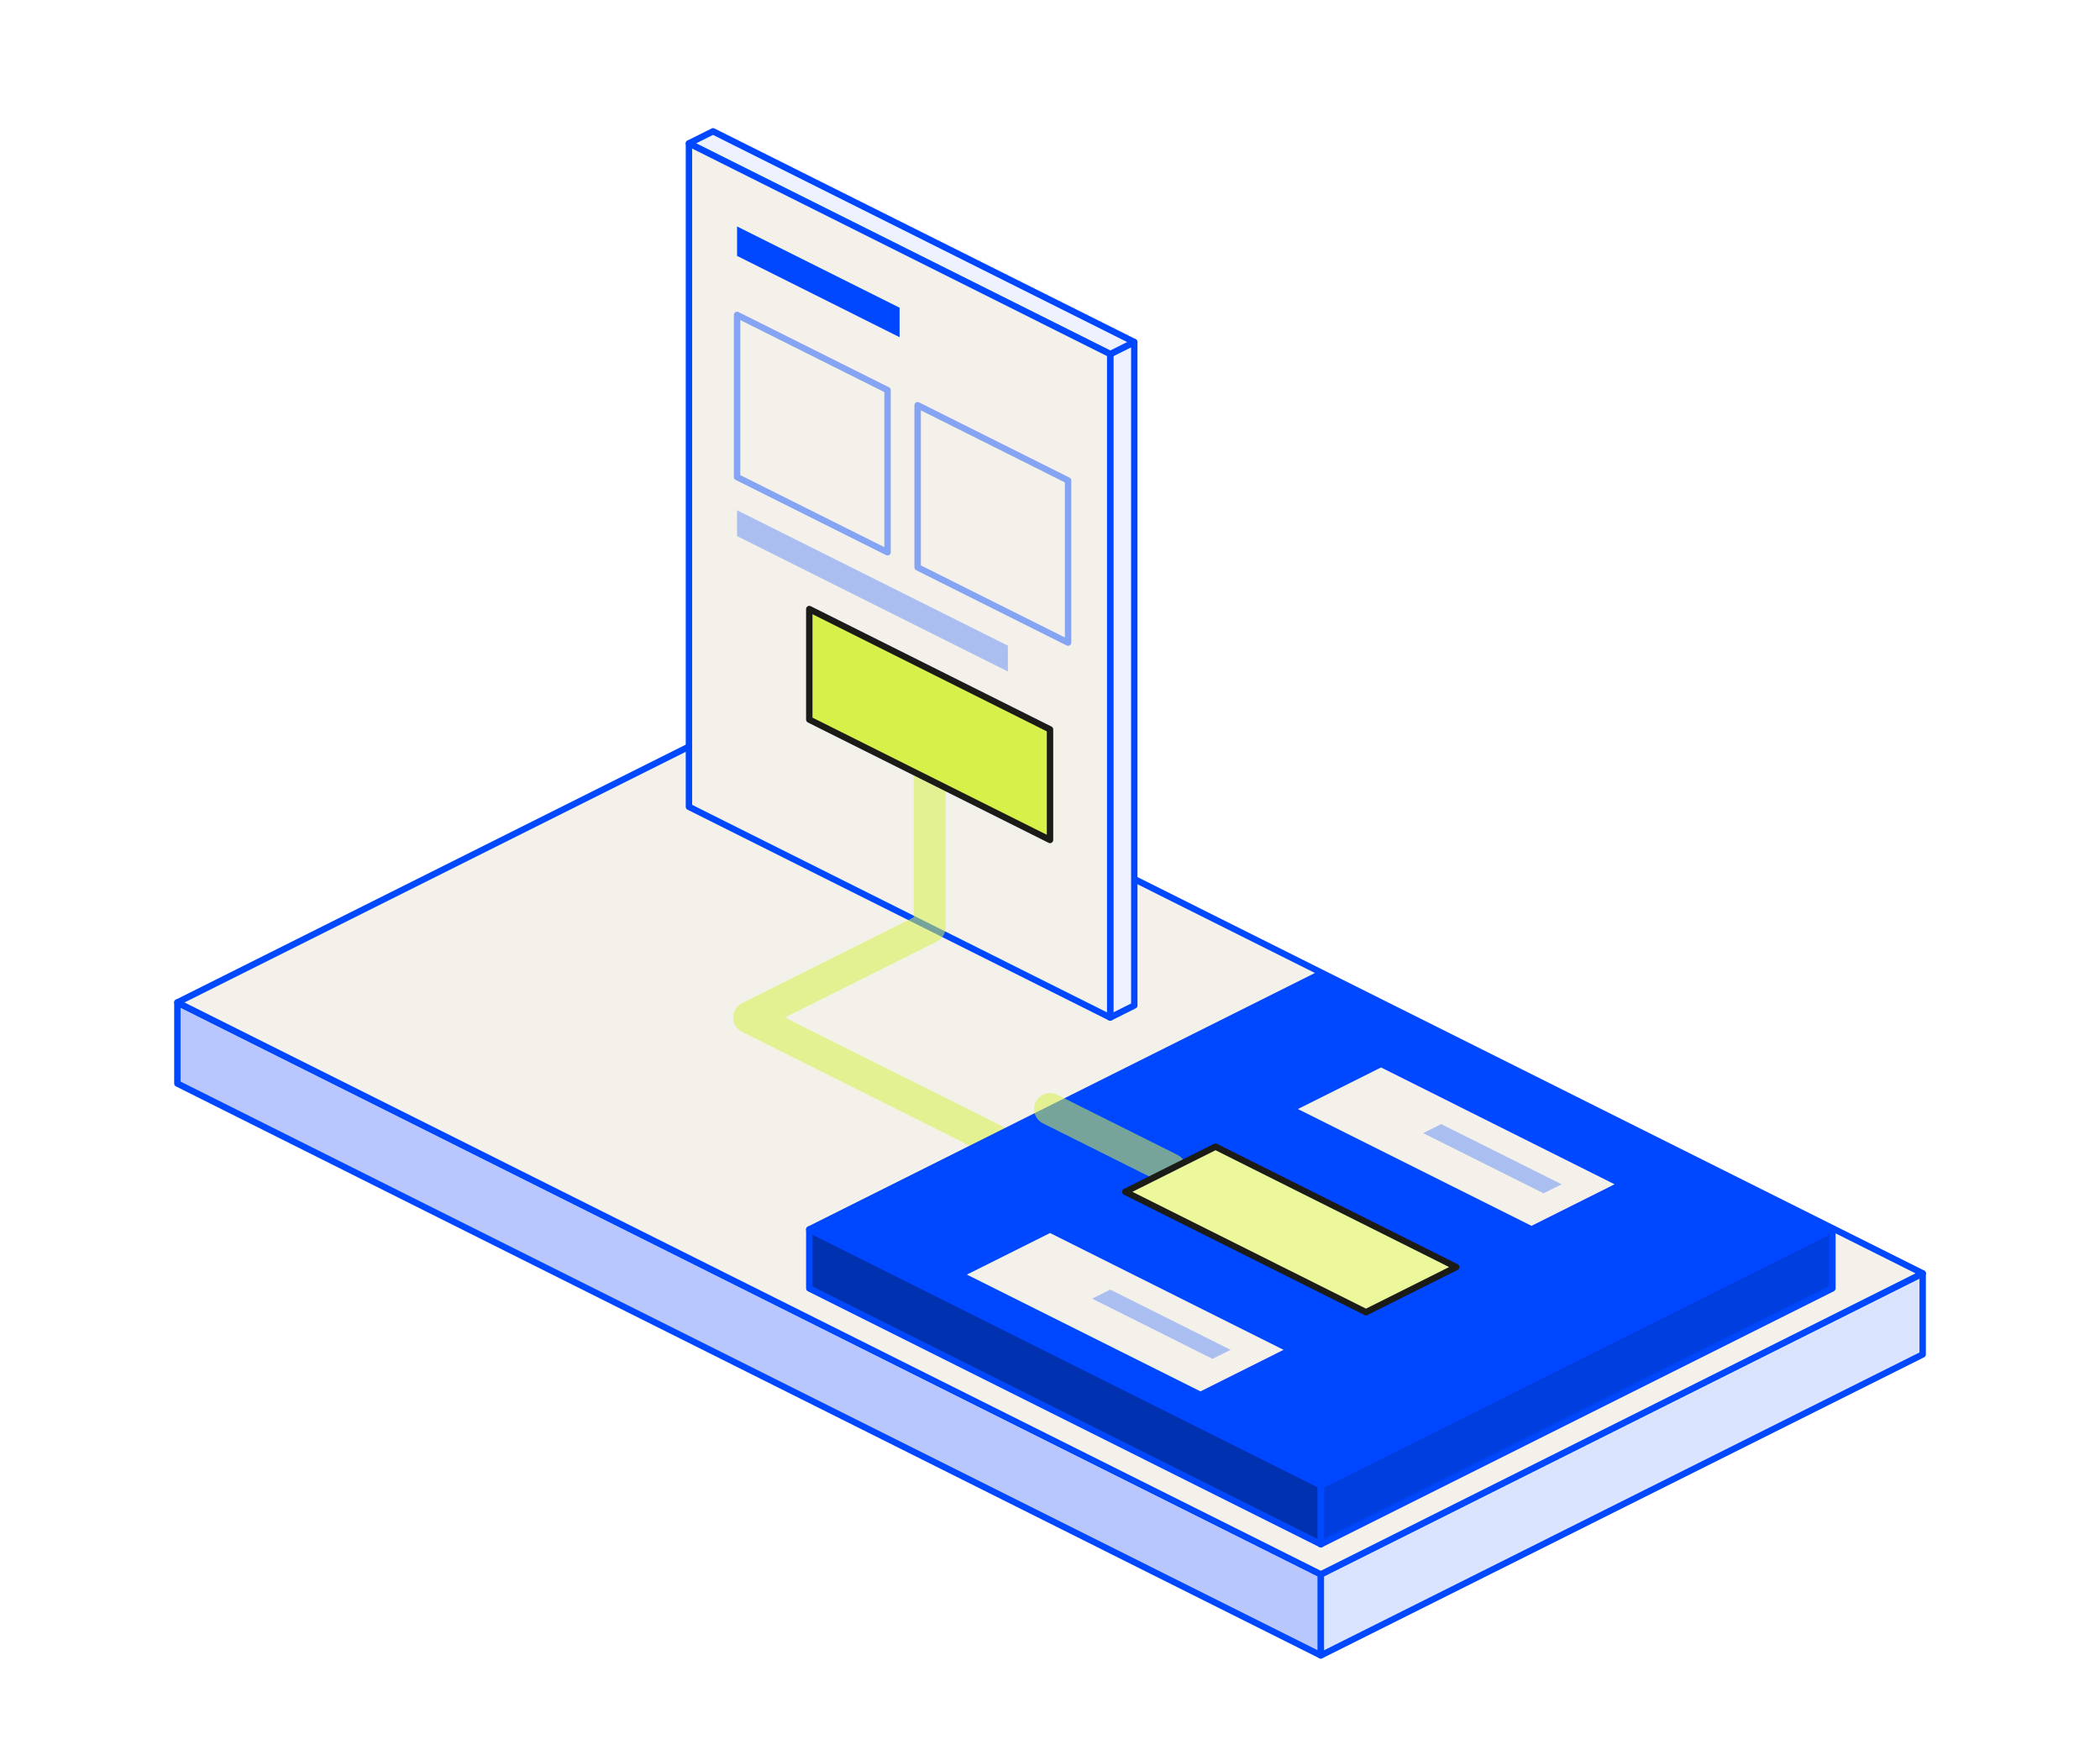
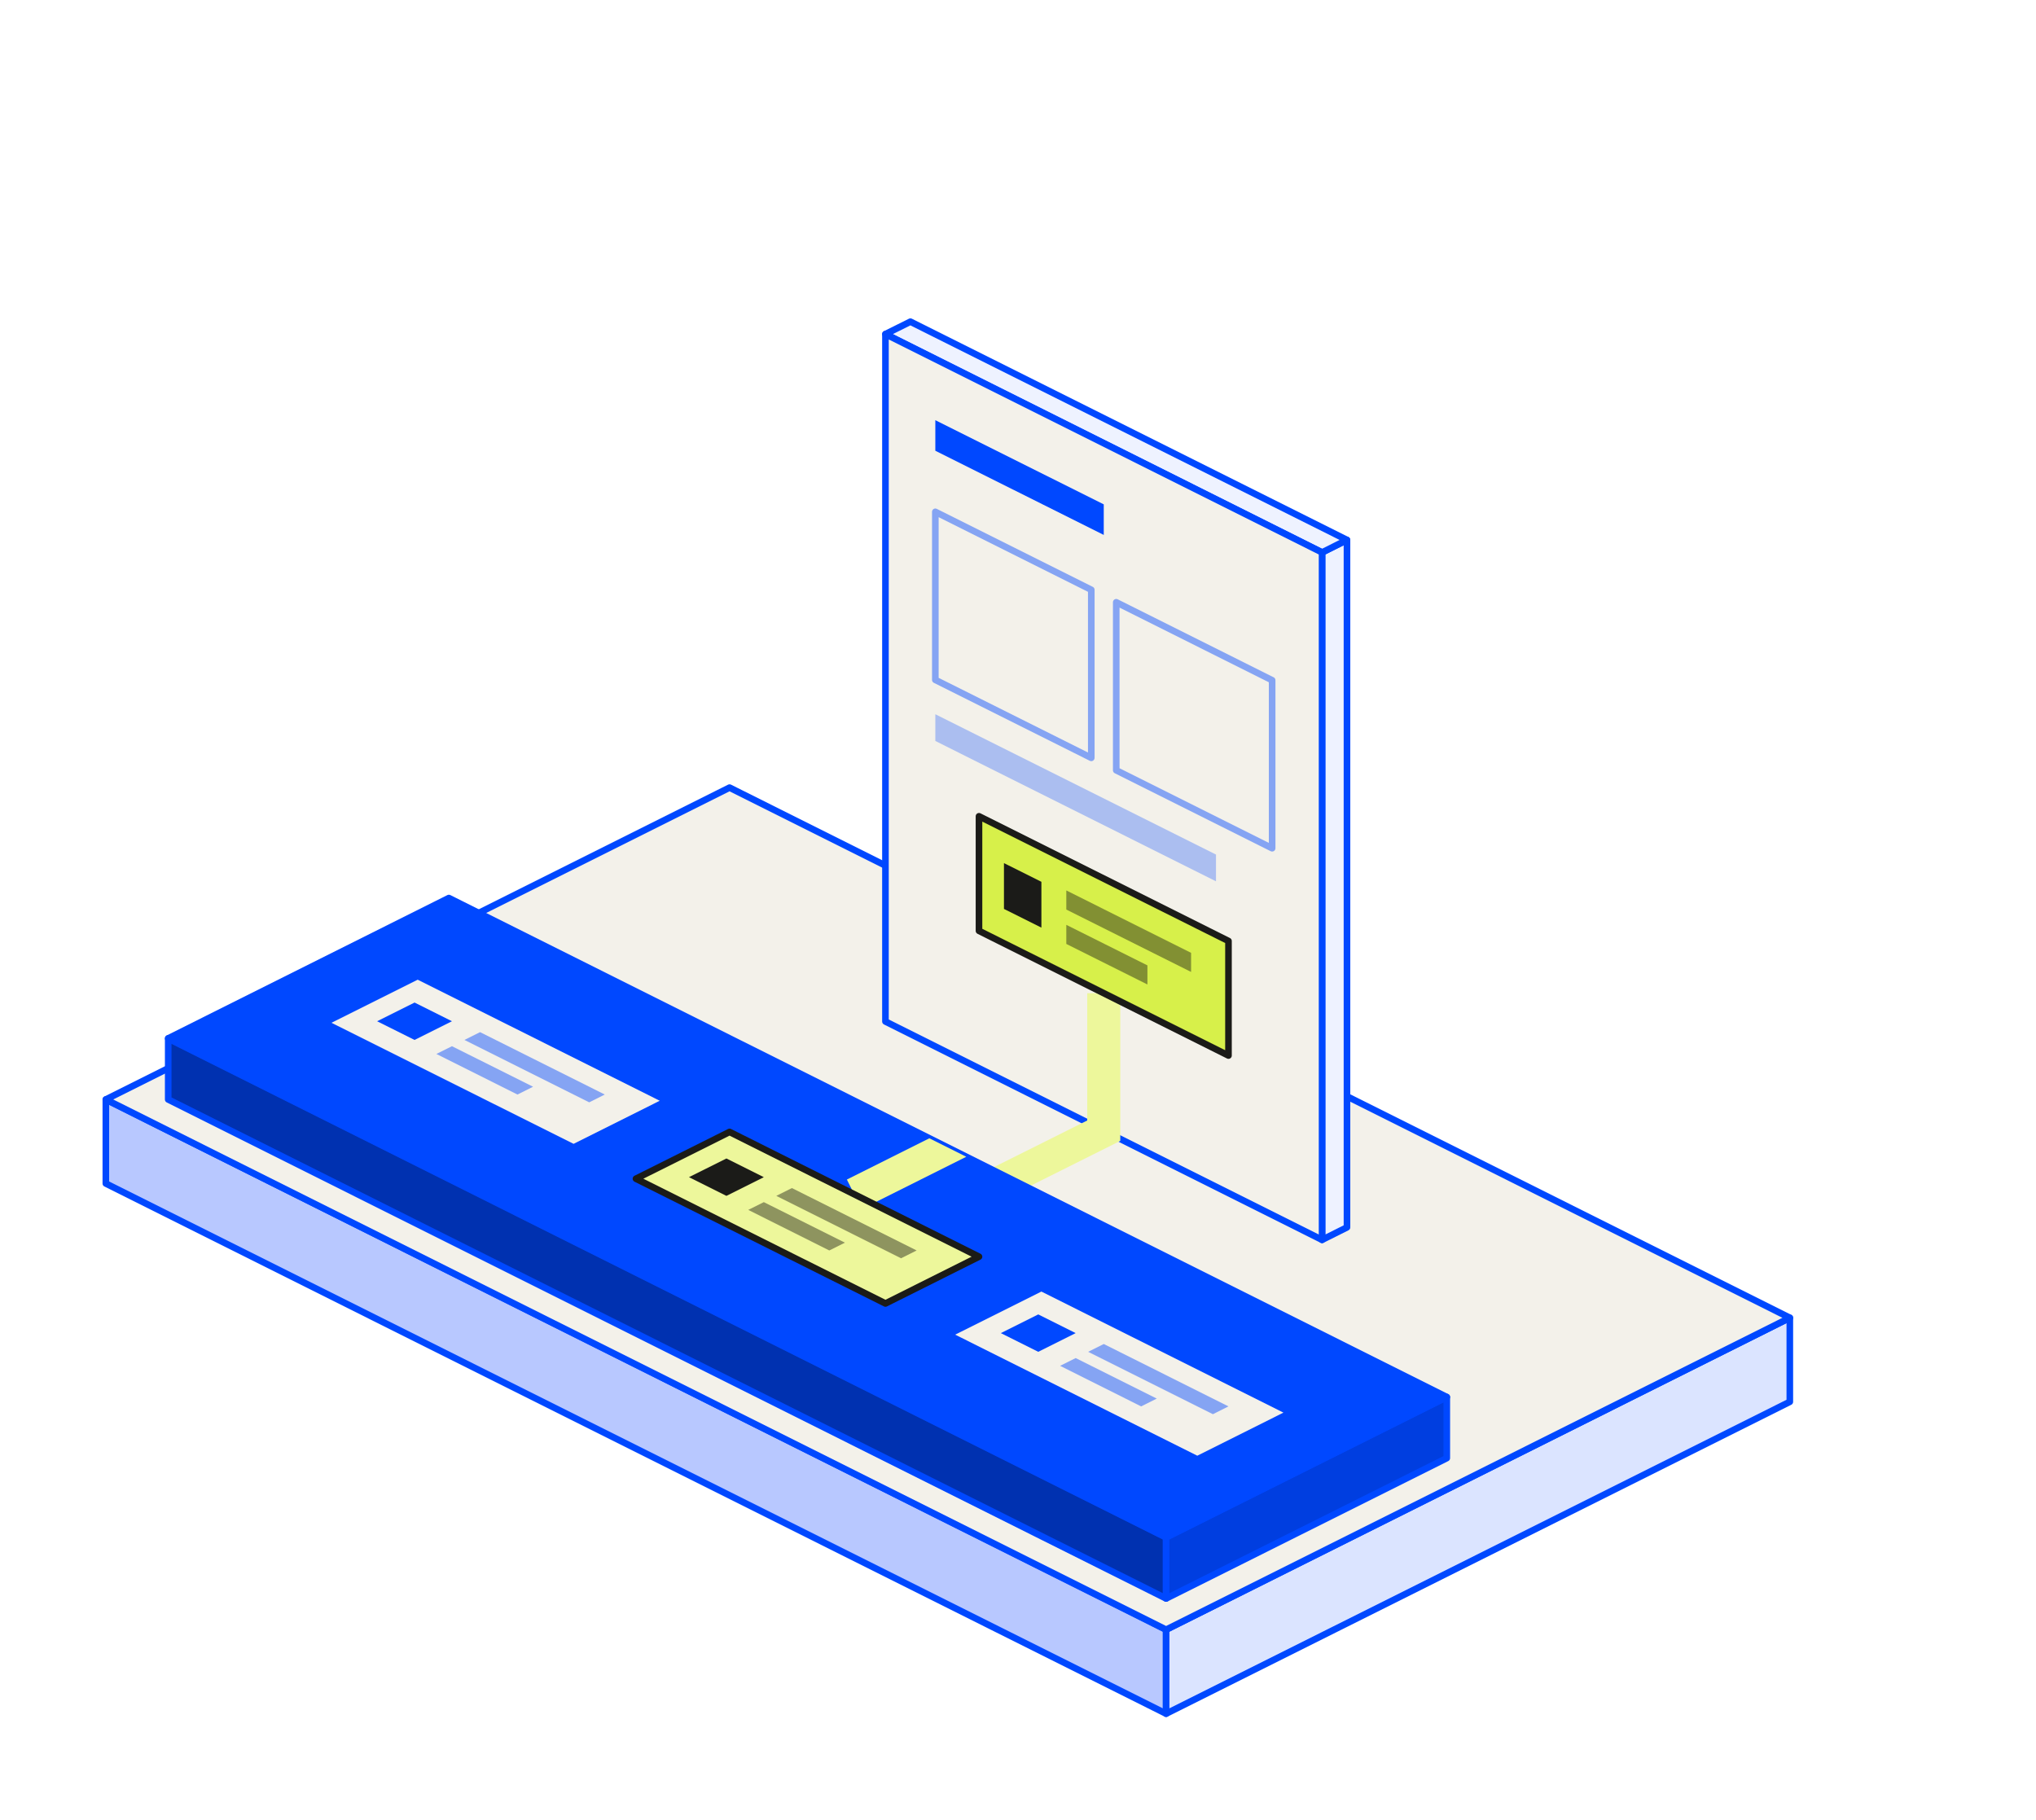
- <svg xmlns="http://www.w3.org/2000/svg" viewBox="548.2 182.2 493.47 412.52" width="493" height="413" aria-hidden="true">
-   <polygon points="858.58,570.72 589.88,436.35 589.88,417.3 858.58,551.67" fill="#B8C8FF" stroke="#0048FF" stroke-width="1.5" stroke-linejoin="round" stroke-linecap="round" vector-effect="non-scaling-stroke" />
+ <svg xmlns="http://www.w3.org/2000/svg" viewBox="594.17 182.2 461.65 412.52" width="462" height="413" aria-hidden="true">
+   <defs>
+     <clipPath id="c-order-reads-clip0">
+       <polygon points="922.22,498.92 695.95,385.76 632.31,417.59 858.58,530.74" />
+     </clipPath>
+   </defs>
+   <polygon points="858.58,570.72 618.17,450.5 618.17,431.44 858.58,551.67" fill="#B8C8FF" stroke="#0048FF" stroke-width="1.5" stroke-linejoin="round" stroke-linecap="round" vector-effect="non-scaling-stroke" />
  <polygon points="1000,500 858.58,570.72 858.58,551.67 1000,480.95" fill="#DBE4FF" stroke="#0048FF" stroke-width="1.5" stroke-linejoin="round" stroke-linecap="round" vector-effect="non-scaling-stroke" />
-   <polygon points="1000,480.95 731.3,346.58 589.88,417.3 858.58,551.67" fill="#F3F1EA" stroke="#0048FF" stroke-width="1.5" stroke-linejoin="round" stroke-linecap="round" vector-effect="non-scaling-stroke" />
-   <polygon points="814.74,418.01 809.08,420.84 809.08,264.96 814.74,262.13" fill="#EEF2FF" stroke="#0048FF" stroke-width="1.5" stroke-linejoin="round" stroke-linecap="round" vector-effect="non-scaling-stroke" />
-   <polygon points="814.74,262.13 715.75,212.62 710.09,215.45 809.08,264.96" fill="#EEF2FF" stroke="#0048FF" stroke-width="1.5" stroke-linejoin="round" stroke-linecap="round" vector-effect="non-scaling-stroke" />
-   <polygon points="809.08,420.84 710.09,371.33 710.09,215.45 809.08,264.96" fill="#F3F1EA" stroke="#0048FF" stroke-width="1.5" stroke-linejoin="round" stroke-linecap="round" vector-effect="non-scaling-stroke" />
-   <polygon points="721.4,241.89 759.59,260.99 759.59,254.06 721.4,234.97" fill="#0048FF" />
-   <polygon points="721.4,293.85 756.76,311.53 756.76,273.43 721.4,255.75" fill="#F3F1EA" stroke="rgba(0,72,255,0.45)" stroke-width="1.5" stroke-linejoin="round" stroke-linecap="round" vector-effect="non-scaling-stroke" />
-   <polygon points="763.83,315.07 799.18,332.75 799.18,294.65 763.83,276.97" fill="#F3F1EA" stroke="rgba(0,72,255,0.45)" stroke-width="1.5" stroke-linejoin="round" stroke-linecap="round" vector-effect="non-scaling-stroke" />
-   <polygon points="721.4,307.71 785.04,339.53 785.04,333.47 721.4,301.65" fill="rgba(0,72,255,0.3)" />
-   <polyline points="766.66,364.98 766.66,399.62 724.23,420.84 794.94,456.2" fill="none" stroke="#D7F04A" stroke-width="7.5" stroke-linejoin="round" stroke-linecap="round" vector-effect="non-scaling-stroke" stroke-opacity="0.55" />
-   <polygon points="858.58,544.6 738.37,484.48 738.37,470.63 858.58,530.74" fill="#0031B0" stroke="#0048FF" stroke-width="1.5" stroke-linejoin="round" stroke-linecap="round" vector-effect="non-scaling-stroke" />
-   <polygon points="978.79,484.48 858.58,544.6 858.58,530.74 978.79,470.63" fill="#003EE0" stroke="#0048FF" stroke-width="1.5" stroke-linejoin="round" stroke-linecap="round" vector-effect="non-scaling-stroke" />
-   <polygon points="978.79,470.63 858.58,410.52 738.37,470.63 858.58,530.74" fill="#0048FF" stroke="#0048FF" stroke-width="1.5" stroke-linejoin="round" stroke-linecap="round" vector-effect="non-scaling-stroke" />
-   <polygon points="929.29,460.02 872.72,431.73 851.51,442.34 908.08,470.63" fill="#F3F1EA" stroke="#0048FF" stroke-width="1.5" stroke-linejoin="round" stroke-linecap="round" vector-effect="non-scaling-stroke" />
-   <polygon points="915.15,460.02 886.86,445.88 882.62,448 910.91,462.14" fill="rgba(0,72,255,0.3)" />
-   <polygon points="851.51,498.92 794.94,470.63 773.73,481.24 830.3,509.52" fill="#F3F1EA" stroke="#0048FF" stroke-width="1.5" stroke-linejoin="round" stroke-linecap="round" vector-effect="non-scaling-stroke" />
-   <polygon points="837.37,498.92 809.08,484.77 804.84,486.89 833.12,501.04" fill="rgba(0,72,255,0.3)" />
-   <polyline points="794.94,442.34 823.23,456.48" fill="none" stroke="#D7F04A" stroke-width="7.5" stroke-linejoin="round" stroke-linecap="round" vector-effect="non-scaling-stroke" stroke-opacity="0.55" />
-   <polygon points="890.4,479.47 833.83,451.18 812.62,461.79 869.19,490.08" fill="#EDF79B" stroke="#1B1B18" stroke-width="1.5" stroke-linejoin="round" stroke-linecap="round" vector-effect="non-scaling-stroke" />
-   <polygon points="738.37,350.84 794.94,379.12 794.94,353.14 738.37,324.86" fill="#D7F04A" stroke="#1B1B18" stroke-width="1.5" stroke-linejoin="round" stroke-linecap="round" vector-effect="non-scaling-stroke" />
+   <polygon points="1000,480.95 759.59,360.72 618.17,431.44 858.58,551.67" fill="#F3F1EA" stroke="#0048FF" stroke-width="1.5" stroke-linejoin="round" stroke-linecap="round" vector-effect="non-scaling-stroke" />
+   <polygon points="899.59,460.44 893.94,463.27 893.94,307.39 899.59,304.56" fill="#EEF2FF" stroke="#0048FF" stroke-width="1.5" stroke-linejoin="round" stroke-linecap="round" vector-effect="non-scaling-stroke" />
+   <polygon points="899.59,304.56 800.6,255.06 794.94,257.88 893.94,307.39" fill="#EEF2FF" stroke="#0048FF" stroke-width="1.5" stroke-linejoin="round" stroke-linecap="round" vector-effect="non-scaling-stroke" />
+   <polygon points="893.94,463.27 794.94,413.76 794.94,257.88 893.94,307.39" fill="#F3F1EA" stroke="#0048FF" stroke-width="1.5" stroke-linejoin="round" stroke-linecap="round" vector-effect="non-scaling-stroke" />
+   <polygon points="806.25,284.33 844.44,303.42 844.44,296.49 806.25,277.4" fill="#0048FF" />
+   <polygon points="806.25,336.29 841.61,353.97 841.61,315.86 806.25,298.18" fill="#F3F1EA" stroke="rgba(0,72,255,0.45)" stroke-width="1.5" stroke-linejoin="round" stroke-linecap="round" vector-effect="non-scaling-stroke" />
+   <polygon points="847.27,356.79 882.62,374.47 882.62,336.37 847.27,318.69" fill="#F3F1EA" stroke="rgba(0,72,255,0.45)" stroke-width="1.5" stroke-linejoin="round" stroke-linecap="round" vector-effect="non-scaling-stroke" />
+   <polygon points="806.25,350.14 869.89,381.97 869.89,375.9 806.25,344.08" fill="rgba(0,72,255,0.3)" />
+   <polyline points="844.44,407.34 844.44,438.52 802.01,459.73" fill="none" stroke="#EDF79B" stroke-width="7.5" stroke-linejoin="miter" stroke-linecap="butt" vector-effect="non-scaling-stroke" />
+   <polygon points="858.58,544.6 632.31,431.44 632.31,417.59 858.58,530.74" fill="#0031B0" stroke="#0048FF" stroke-width="1.5" stroke-linejoin="round" stroke-linecap="round" vector-effect="non-scaling-stroke" />
+   <polygon points="922.22,512.77 858.58,544.6 858.58,530.74 922.22,498.92" fill="#003EE0" stroke="#0048FF" stroke-width="1.5" stroke-linejoin="round" stroke-linecap="round" vector-effect="non-scaling-stroke" />
+   <polygon points="922.22,498.92 695.95,385.76 632.31,417.59 858.58,530.74" fill="#0048FF" stroke="#0048FF" stroke-width="1.5" stroke-linejoin="round" stroke-linecap="round" vector-effect="non-scaling-stroke" />
+   <g clip-path="url(#c-order-reads-clip0)">
+     <polyline points="816.15,438.8 787.87,452.95" fill="none" stroke="#EDF79B" stroke-width="7.5" stroke-linejoin="miter" stroke-linecap="butt" vector-effect="non-scaling-stroke" />
+   </g>
+   <polygon points="745.44,431.73 688.88,403.44 667.66,414.05 724.23,442.34" fill="#F3F1EA" stroke="#0048FF" stroke-width="1.5" stroke-linejoin="round" stroke-linecap="round" vector-effect="non-scaling-stroke" />
+   <polygon points="679.68,413.7 688.17,417.94 696.65,413.7 688.17,409.46" fill="#0048FF" />
+   <polygon points="699.48,417.94 727.77,432.09 731.3,430.32 703.02,416.17" fill="rgba(0,72,255,0.45)" />
+   <polygon points="693.12,421.12 711.5,430.32 715.04,428.55 696.65,419.36" fill="rgba(0,72,255,0.45)" />
+   <polygon points="886.86,502.45 830.3,474.16 809.08,484.77 865.65,513.06" fill="#F3F1EA" stroke="#0048FF" stroke-width="1.5" stroke-linejoin="round" stroke-linecap="round" vector-effect="non-scaling-stroke" />
+   <polygon points="821.1,484.42 829.59,488.66 838.07,484.42 829.59,480.18" fill="#0048FF" />
+   <polygon points="840.9,488.66 869.19,502.81 872.72,501.04 844.44,486.89" fill="rgba(0,72,255,0.45)" />
+   <polygon points="834.54,491.84 852.92,501.04 856.46,499.27 838.07,490.08" fill="rgba(0,72,255,0.45)" />
+   <polygon points="816.15,467.09 759.59,438.8 738.37,449.41 794.94,477.7" fill="#EDF79B" stroke="#1B1B18" stroke-width="1.5" stroke-linejoin="round" stroke-linecap="round" vector-effect="non-scaling-stroke" />
+   <polygon points="750.39,449.06 758.88,453.3 767.36,449.06 758.88,444.82" fill="#1B1B18" />
+   <polygon points="770.19,453.3 798.48,467.45 802.01,465.68 773.73,451.53" fill="rgba(27,27,24,0.45)" />
+   <polygon points="763.83,456.48 782.21,465.68 785.75,463.91 767.36,454.72" fill="rgba(27,27,24,0.45)" />
+   <polygon points="816.15,393.2 872.72,421.48 872.72,395.5 816.15,367.22" fill="#D7F04A" stroke="#1B1B18" stroke-width="1.5" stroke-linejoin="round" stroke-linecap="round" vector-effect="non-scaling-stroke" />
+   <polygon points="821.81,388.23 830.3,392.47 830.3,382.08 821.81,377.84" fill="#1B1B18" />
+   <polygon points="835.95,388.37 864.24,402.52 864.24,398.19 835.95,384.04" fill="rgba(27,27,24,0.45)" />
+   <polygon points="835.95,396.17 854.34,405.36 854.34,401.03 835.95,391.84" fill="rgba(27,27,24,0.45)" />
</svg>
